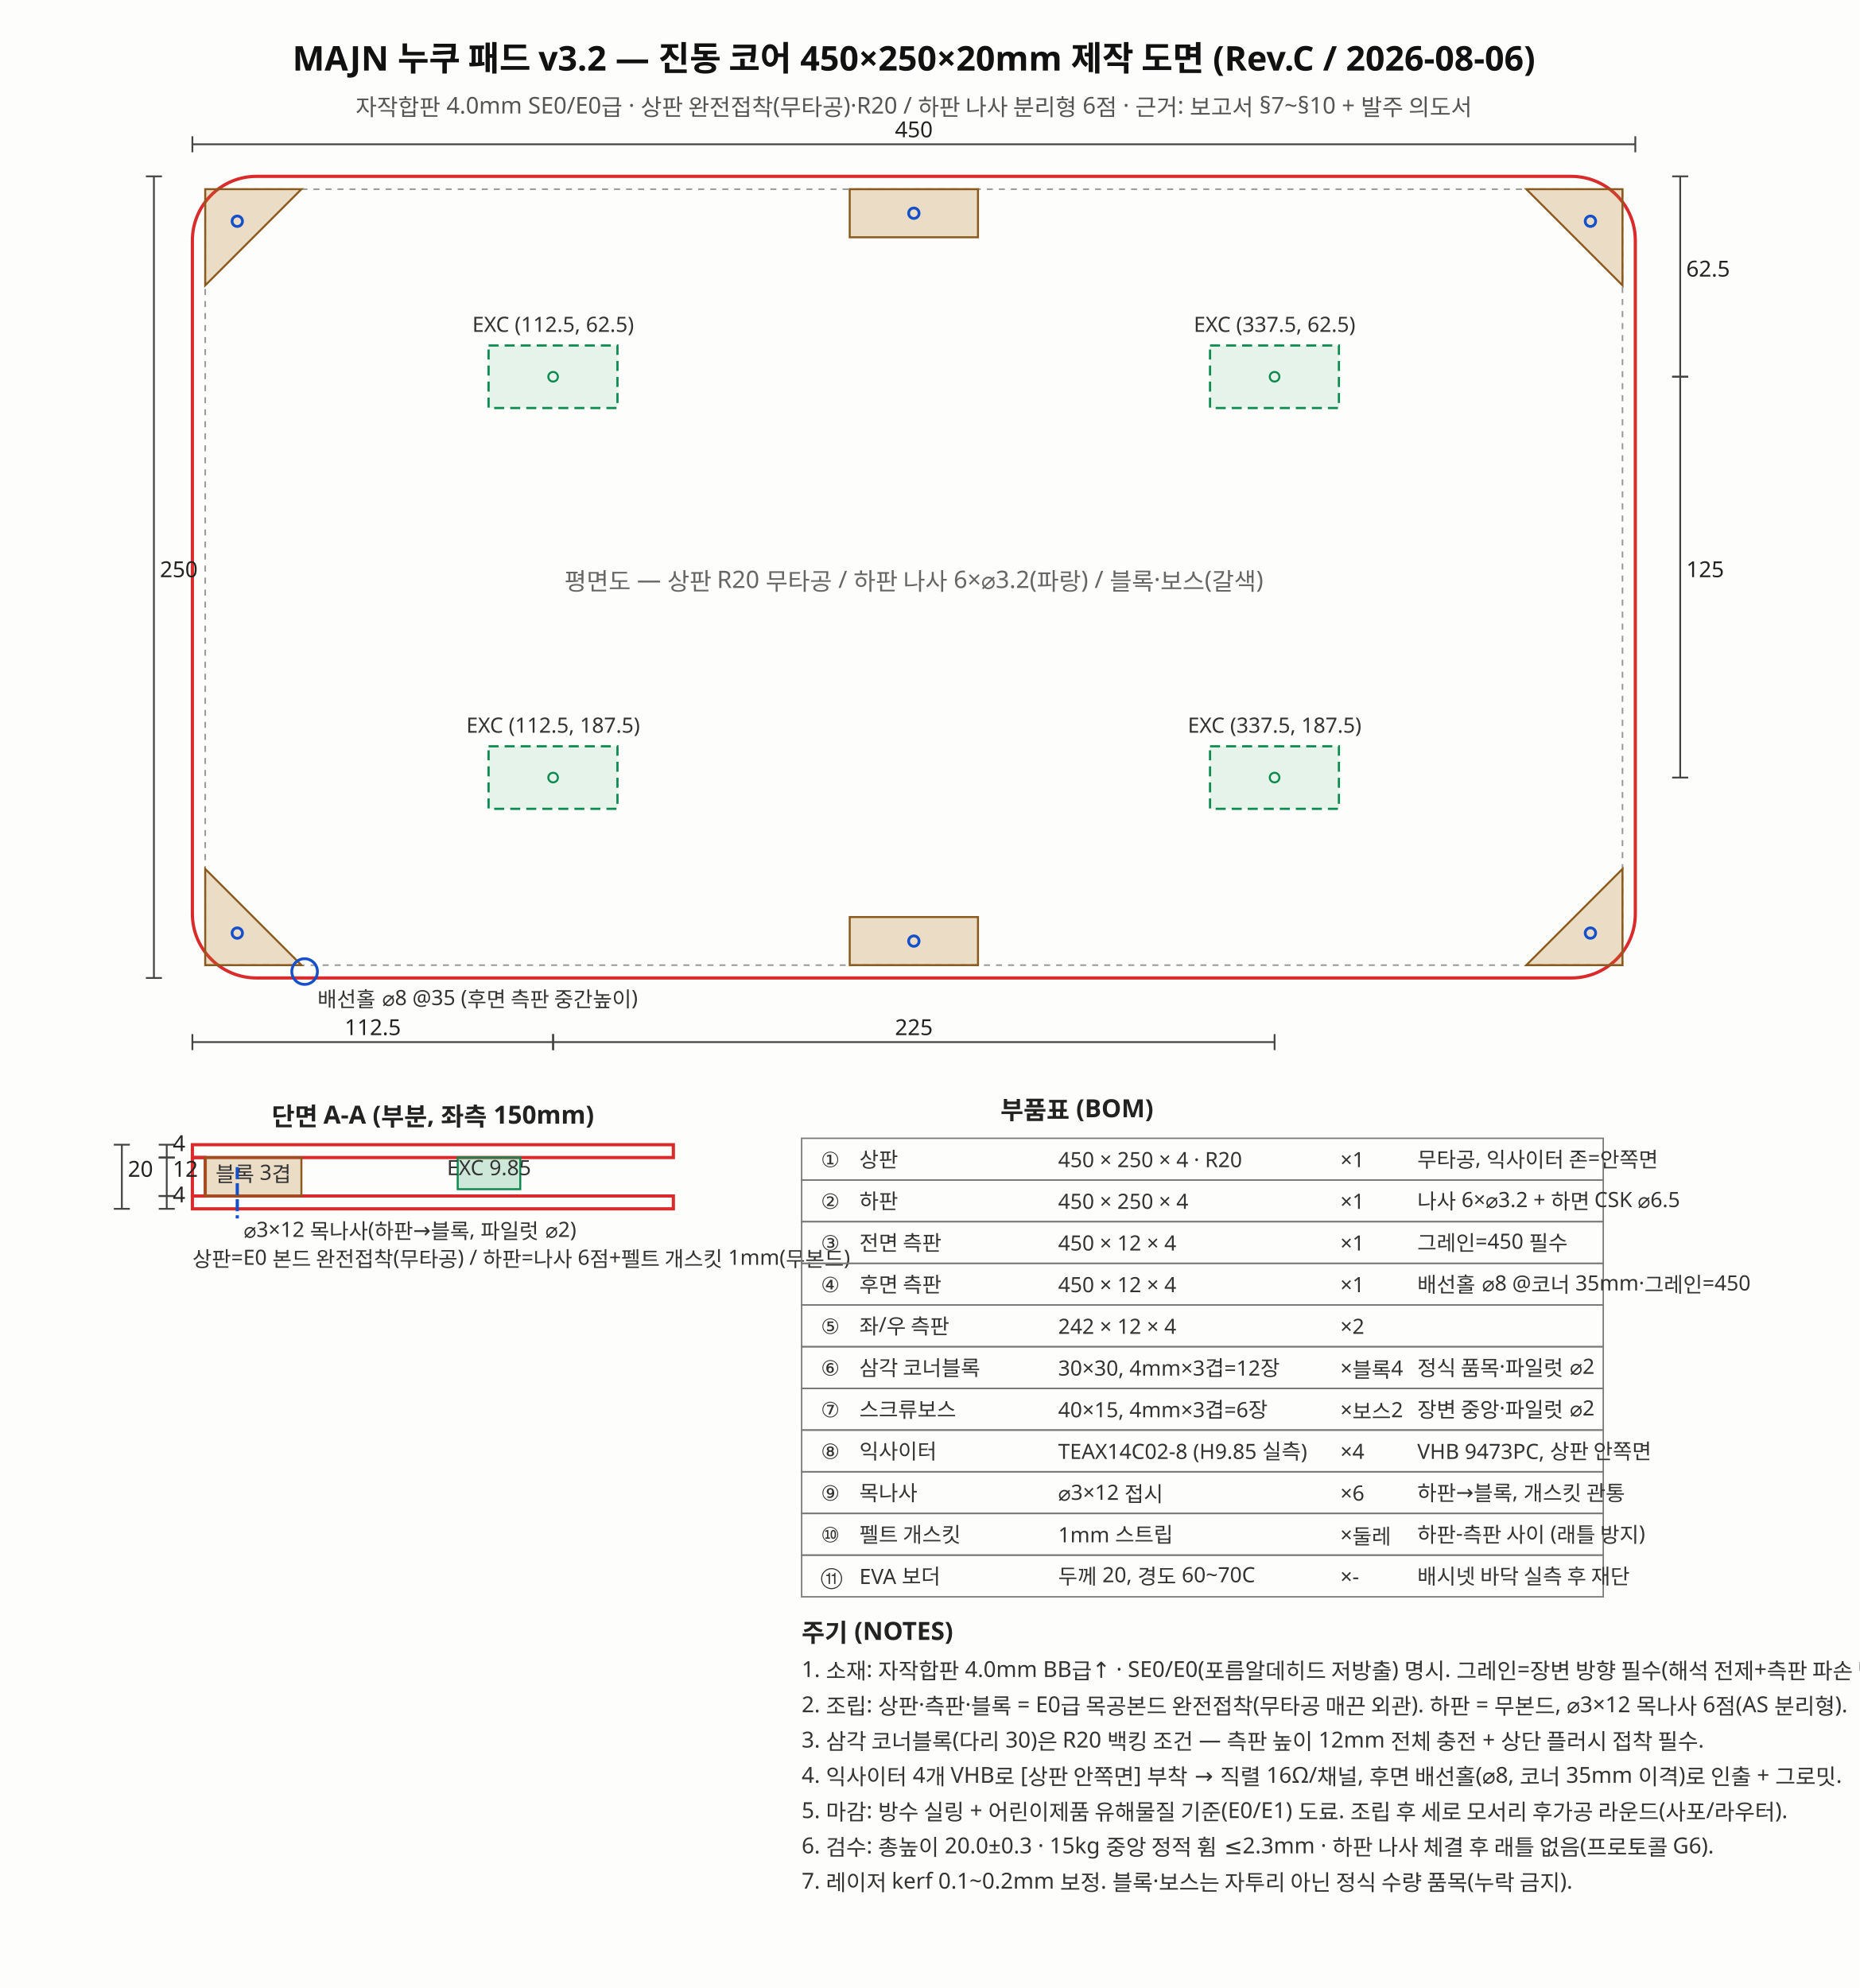
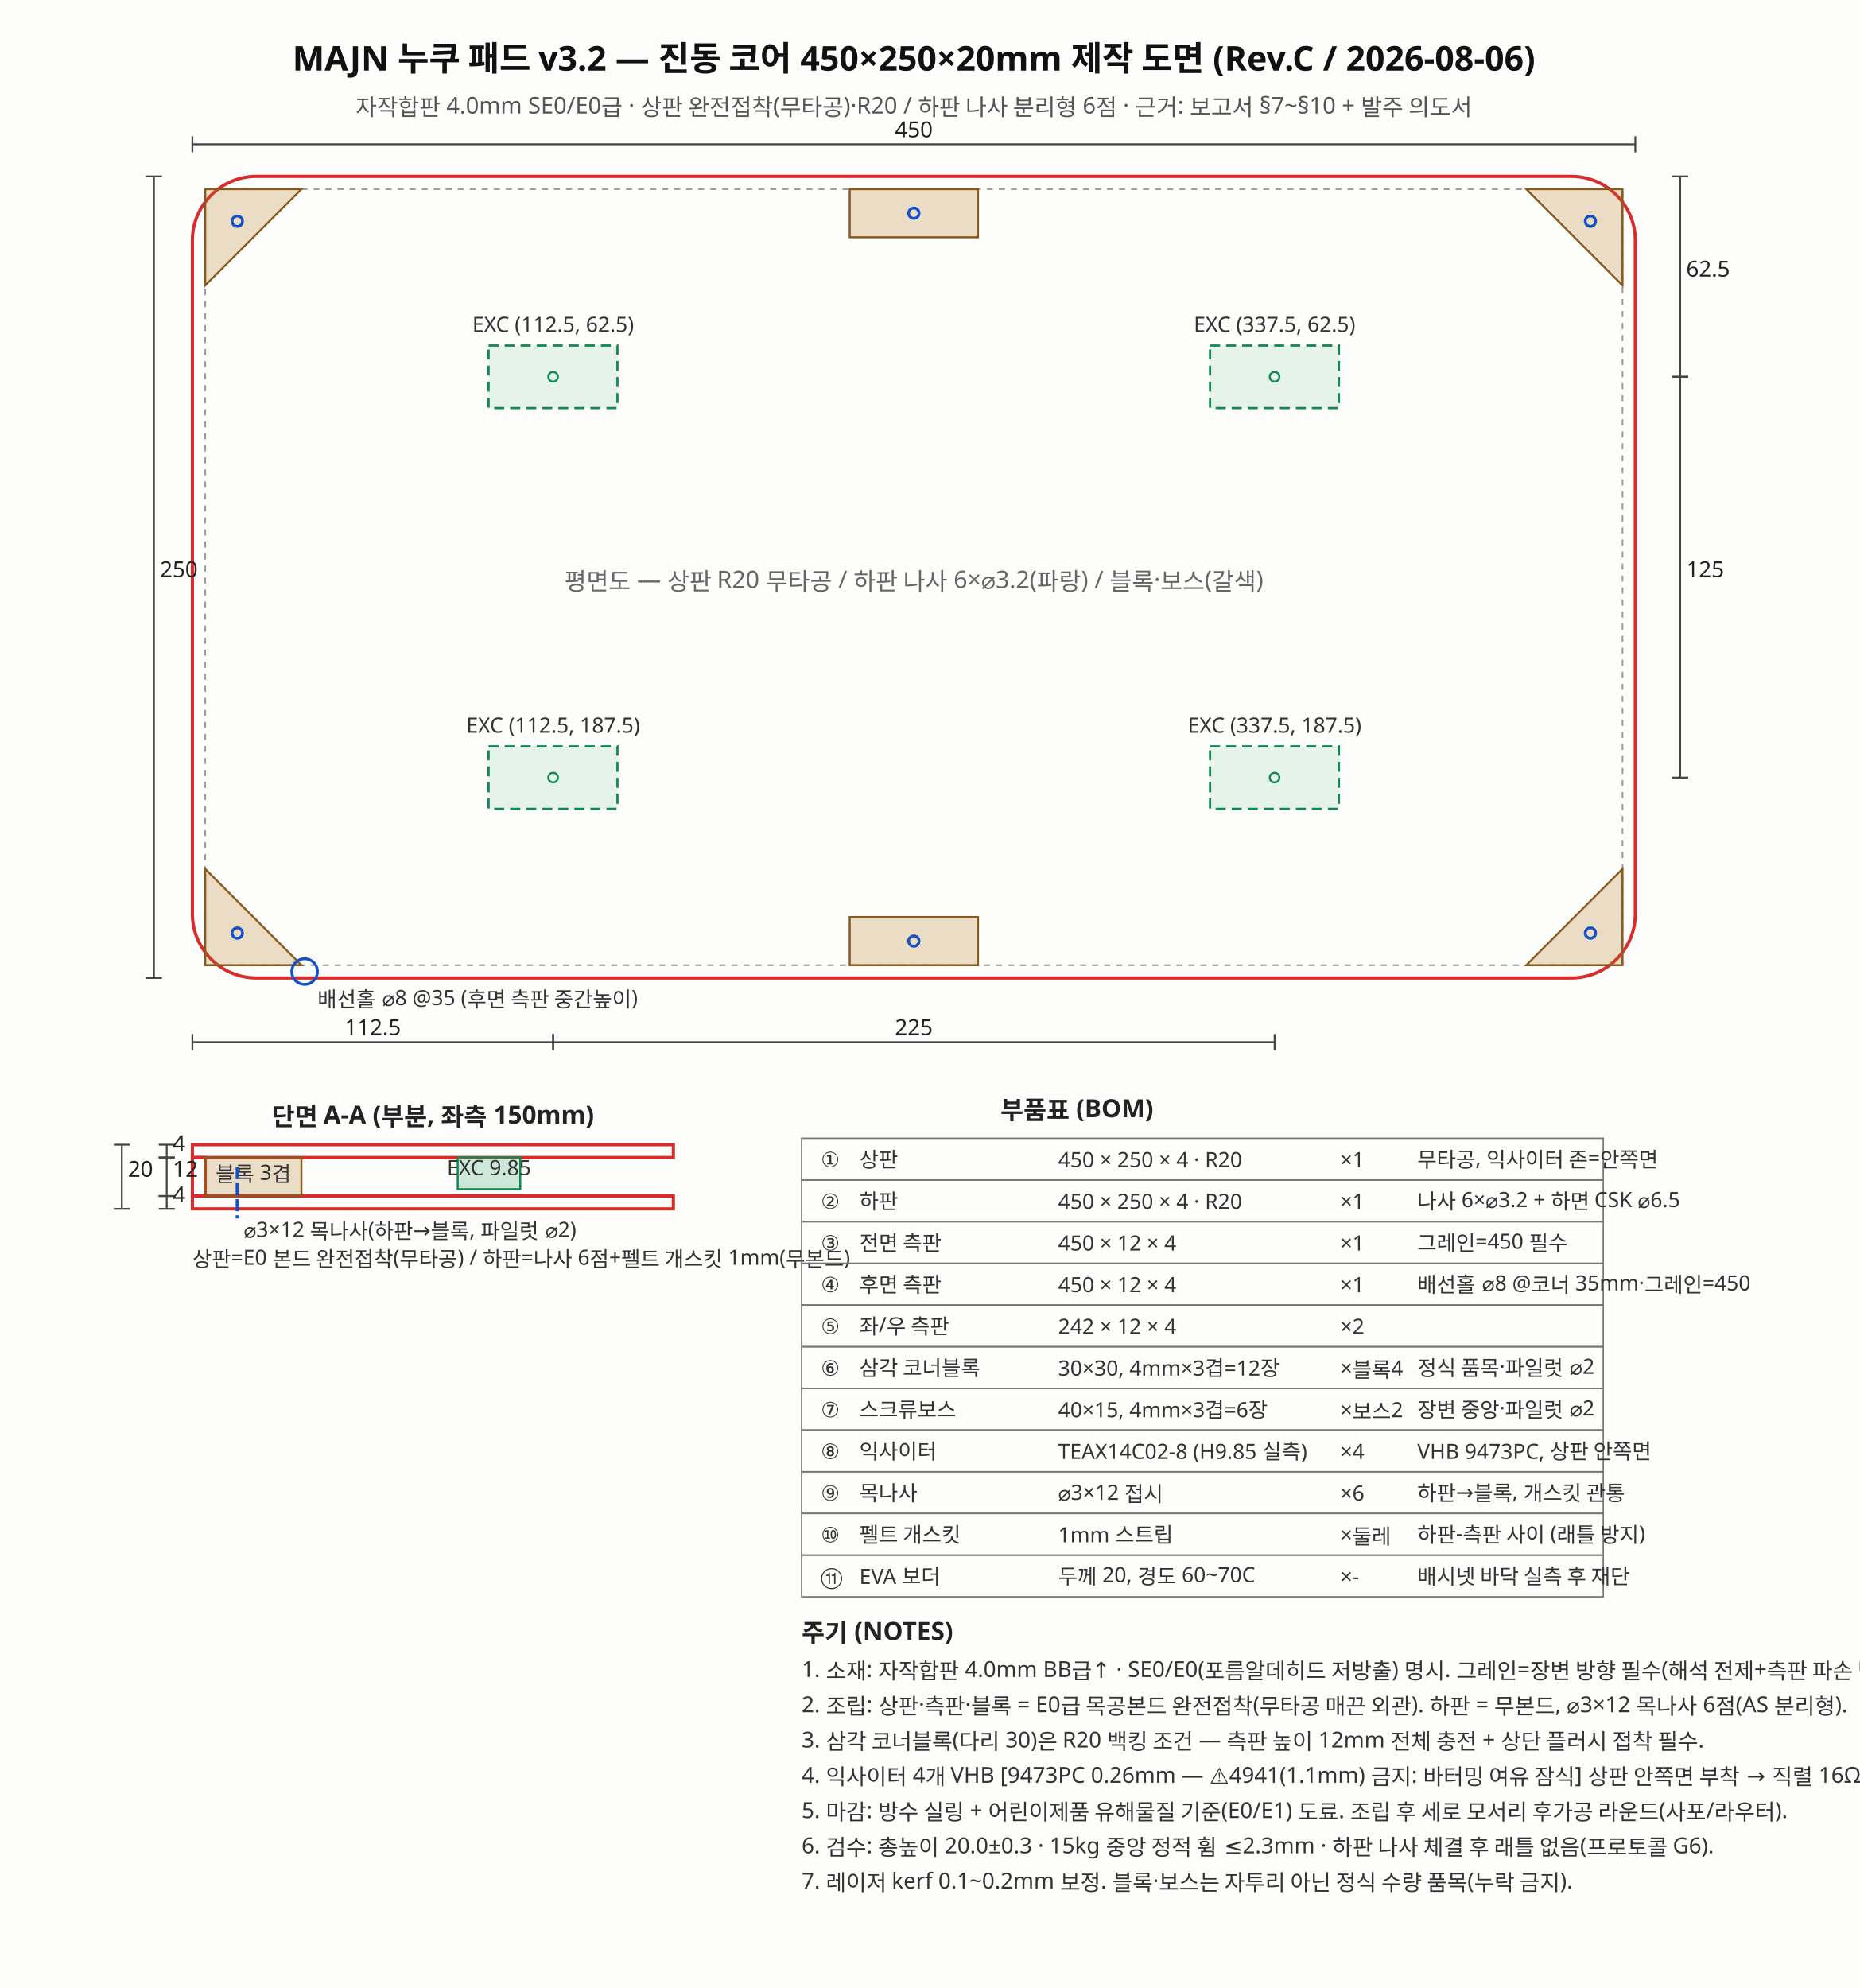
<svg xmlns="http://www.w3.org/2000/svg" viewBox="0 0 928 992" font-family="'Noto Sans KR', sans-serif">
  <style>
  .cut { fill: none; stroke: #d92b2b; stroke-width: 1.6; }
  .ref { fill: rgba(16,150,80,0.10); stroke: #0d8a4f; stroke-width: 1.1; stroke-dasharray: 5 3; }
  .refc { fill: none; stroke: #0d8a4f; stroke-width: 1; }
  .wallref { fill: none; stroke: #999; stroke-width: 0.8; stroke-dasharray: 3 3; }
  .hole { fill: none; stroke: #1550c9; stroke-width: 1.4; }
  .block { fill: rgba(180,120,40,0.25); stroke: #8a5a1d; stroke-width: 1; }
  .exc { fill: rgba(16,150,80,0.2); stroke: #0d8a4f; stroke-width: 1; }
  .bolt { stroke: #1550c9; stroke-width: 1.6; stroke-dasharray: 6 2; }
  .dim { stroke: #444; stroke-width: 0.9; }
  .tbl { fill: none; stroke: #777; stroke-width: 0.7; }
  .title { font-size: 17px; font-weight: 700; fill: #111; }
  .sub { font-size: 11.5px; fill: #555; }
  .cap { font-size: 12px; fill: #666; }
  .cap2 { font-size: 12.5px; font-weight: 700; fill: #222; }
  .dt { font-size: 11px; fill: #222; }
  .small { font-size: 10.5px; fill: #333; }
  .note { font-size: 11px; fill: #333; }
</style>
  <rect width="100%" height="100%" fill="#fdfdfb" />
  <g>
    <text x="456.0" y="35.2" class="title" text-anchor="middle">MAJN 누쿠 패드 v3.2 — 진동 코어 450×250×20mm 제작 도면 (Rev.C / 2026-08-06)</text>
    <text x="456.0" y="57.6" class="sub" text-anchor="middle">자작합판 4.0mm SE0/E0급 · 상판 완전접착(무타공)·R20 / 하판 나사 분리형 6점 · 근거: 보고서 §7~§10 + 발주 의도서</text>
    <rect x="96.0" y="88.0" width="720.0" height="400.0" rx="32.0" class="cut" />
    <rect x="243.8" y="172.4" width="64.3" height="31.2" rx="0.0" class="ref" />
    <circle cx="276.0" cy="188.0" r="2.4" class="refc" />
    <text x="276.0" y="165.6" class="small" text-anchor="middle">EXC (112.5, 62.5)</text>
    <rect x="603.8" y="172.4" width="64.3" height="31.2" rx="0.0" class="ref" />
    <circle cx="636.0" cy="188.0" r="2.4" class="refc" />
    <text x="636.0" y="165.6" class="small" text-anchor="middle">EXC (337.5, 62.5)</text>
    <rect x="243.8" y="372.4" width="64.3" height="31.2" rx="0.0" class="ref" />
    <circle cx="276.0" cy="388.0" r="2.4" class="refc" />
    <text x="276.0" y="365.6" class="small" text-anchor="middle">EXC (112.5, 187.5)</text>
    <rect x="603.8" y="372.4" width="64.3" height="31.2" rx="0.0" class="ref" />
    <circle cx="636.0" cy="388.0" r="2.4" class="refc" />
    <text x="636.0" y="365.6" class="small" text-anchor="middle">EXC (337.5, 187.5)</text>
    <rect x="102.4" y="94.4" width="707.2" height="387.2" rx="0.0" class="wallref" />
    <path d="M 102.4 94.4 L 150.4 94.4 L 102.4 142.4 Z" class="block" />
    <path d="M 809.6 94.4 L 761.6 94.4 L 809.6 142.4 Z" class="block" />
    <path d="M 102.4 481.6 L 150.4 481.6 L 102.4 433.6 Z" class="block" />
    <path d="M 809.6 481.6 L 761.6 481.6 L 809.6 433.6 Z" class="block" />
    <rect x="424.0" y="94.4" width="64.0" height="24.0" rx="0.0" class="block" />
    <rect x="424.0" y="457.6" width="64.0" height="24.0" rx="0.0" class="block" />
    <circle cx="118.4" cy="110.4" r="2.6" class="hole" />
    <circle cx="793.6" cy="110.4" r="2.6" class="hole" />
    <circle cx="118.4" cy="465.6" r="2.6" class="hole" />
    <circle cx="793.6" cy="465.6" r="2.6" class="hole" />
    <circle cx="456.0" cy="106.4" r="2.6" class="hole" />
    <circle cx="456.0" cy="469.6" r="2.6" class="hole" />
    <circle cx="152.0" cy="484.8" r="6.4" class="hole" />
    <text x="158.4" y="502.4" class="small" text-anchor="start">배선홀 ⌀8 @35 (후면 측판 중간높이)</text>
    <text x="456.0" y="294.4" class="cap" text-anchor="middle">평면도 — 상판 R20 무타공 / 하판 나사 6×⌀3.2(파랑) / 블록·보스(갈색)</text>
    <line x1="96.0" y1="72.0" x2="816.0" y2="72.0" class="dim" />
    <line x1="96.0" y1="68.0" x2="96.0" y2="76.0" class="dim" />
    <line x1="816.0" y1="68.0" x2="816.0" y2="76.0" class="dim" />
    <text x="456.0" y="68.5" class="dt" text-anchor="middle">450</text>
    <line x1="76.8" y1="88.0" x2="76.8" y2="488.0" class="dim" />
    <line x1="72.8" y1="88.0" x2="80.8" y2="88.0" class="dim" />
    <line x1="72.8" y1="488.0" x2="80.8" y2="488.0" class="dim" />
    <text x="79.8" y="288.0" class="dt" text-anchor="start">250</text>
    <line x1="96.0" y1="520.0" x2="276.0" y2="520.0" class="dim" />
    <line x1="96.0" y1="516.0" x2="96.0" y2="524.0" class="dim" />
    <line x1="276.0" y1="516.0" x2="276.0" y2="524.0" class="dim" />
    <text x="186.0" y="516.5" class="dt" text-anchor="middle">112.5</text>
    <line x1="276.0" y1="520.0" x2="636.0" y2="520.0" class="dim" />
    <line x1="276.0" y1="516.0" x2="276.0" y2="524.0" class="dim" />
    <line x1="636.0" y1="516.0" x2="636.0" y2="524.0" class="dim" />
    <text x="456.0" y="516.5" class="dt" text-anchor="middle">225</text>
    <line x1="838.4" y1="88.0" x2="838.4" y2="188.0" class="dim" />
    <line x1="834.4" y1="88.0" x2="842.4" y2="88.0" class="dim" />
    <line x1="834.4" y1="188.0" x2="842.4" y2="188.0" class="dim" />
    <text x="841.4" y="138.0" class="dt" text-anchor="start">62.5</text>
    <line x1="838.4" y1="188.0" x2="838.4" y2="388.0" class="dim" />
    <line x1="834.4" y1="188.0" x2="842.4" y2="188.0" class="dim" />
    <line x1="834.4" y1="388.0" x2="842.4" y2="388.0" class="dim" />
    <text x="841.4" y="288.0" class="dt" text-anchor="start">125</text>
    <text x="216.0" y="561.6" class="cap2" text-anchor="middle">단면 A-A (부분, 좌측 150mm)</text>
    <rect x="96.0" y="571.2" width="240.0" height="6.4" rx="0.0" class="cut" />
    <rect x="96.0" y="596.8" width="240.0" height="6.4" rx="0.0" class="cut" />
    <rect x="96.0" y="577.6" width="6.4" height="19.2" rx="0.0" class="cut" />
    <rect x="102.4" y="577.6" width="48.0" height="19.2" rx="0.0" class="block" />
    <text x="126.4" y="589.6" class="small" text-anchor="middle">블록 3겹</text>
    <rect x="228.4" y="577.6" width="31.2" height="15.8" rx="0.0" class="exc" />
    <text x="244.0" y="586.4" class="small" text-anchor="middle">EXC 9.85</text>
    <line x1="83.2" y1="571.2" x2="83.2" y2="577.6" class="dim" />
    <line x1="79.2" y1="571.2" x2="87.2" y2="571.2" class="dim" />
    <line x1="79.2" y1="577.6" x2="87.2" y2="577.6" class="dim" />
    <text x="86.2" y="574.4" class="dt" text-anchor="start">4</text>
    <line x1="83.2" y1="577.6" x2="83.2" y2="596.8" class="dim" />
    <line x1="79.2" y1="577.6" x2="87.2" y2="577.6" class="dim" />
    <line x1="79.2" y1="596.8" x2="87.2" y2="596.8" class="dim" />
    <text x="86.2" y="587.2" class="dt" text-anchor="start">12</text>
    <line x1="83.2" y1="596.8" x2="83.2" y2="603.2" class="dim" />
    <line x1="79.2" y1="596.8" x2="87.2" y2="596.8" class="dim" />
    <line x1="79.2" y1="603.2" x2="87.2" y2="603.2" class="dim" />
    <text x="86.2" y="600.0" class="dt" text-anchor="start">4</text>
    <line x1="60.8" y1="571.2" x2="60.8" y2="603.2" class="dim" />
    <line x1="56.8" y1="571.2" x2="64.8" y2="571.2" class="dim" />
    <line x1="56.8" y1="603.2" x2="64.8" y2="603.2" class="dim" />
    <text x="63.8" y="587.2" class="dt" text-anchor="start">20</text>
    <line x1="118.4" y1="582.4" x2="118.4" y2="608.0" class="bolt" />
    <text x="121.6" y="617.6" class="small" text-anchor="start">⌀3×12 목나사(하판→블록, 파일럿 ⌀2)</text>
    <text x="96.0" y="632.0" class="small" text-anchor="start">상판=E0 본드 완전접착(무타공) / 하판=나사 6점+펠트 개스킷 1mm(무본드)</text>
    <text x="499.2" y="558.4" class="cap2" text-anchor="start">부품표 (BOM)</text>
    <rect x="400.0" y="568.0" width="400.0" height="20.8" class="tbl" />
    <text x="409.6" y="582.4" class="small" text-anchor="start">①</text>
    <text x="428.8" y="582.4" class="small" text-anchor="start">상판</text>
    <text x="528.0" y="582.4" class="small" text-anchor="start">450 × 250 × 4 · R20</text>
    <text x="668.8" y="582.4" class="small" text-anchor="start">×1</text>
    <text x="707.2" y="582.4" class="small" text-anchor="start">무타공, 익사이터 존=안쪽면</text>
    <rect x="400.0" y="588.8" width="400.0" height="20.8" class="tbl" />
    <text x="409.6" y="603.2" class="small" text-anchor="start">②</text>
    <text x="428.8" y="603.2" class="small" text-anchor="start">하판</text>
-     <text x="528.0" y="603.2" class="small" text-anchor="start">450 × 250 × 4</text>
+     <text x="528.0" y="603.2" class="small" text-anchor="start">450 × 250 × 4 · R20</text>
    <text x="668.8" y="603.2" class="small" text-anchor="start">×1</text>
    <text x="707.2" y="603.2" class="small" text-anchor="start">나사 6×⌀3.2 + 하면 CSK ⌀6.5</text>
    <rect x="400.0" y="609.6" width="400.0" height="20.8" class="tbl" />
    <text x="409.6" y="624.0" class="small" text-anchor="start">③</text>
    <text x="428.8" y="624.0" class="small" text-anchor="start">전면 측판</text>
    <text x="528.0" y="624.0" class="small" text-anchor="start">450 × 12 × 4</text>
    <text x="668.8" y="624.0" class="small" text-anchor="start">×1</text>
    <text x="707.2" y="624.0" class="small" text-anchor="start">그레인=450 필수</text>
    <rect x="400.0" y="630.4" width="400.0" height="20.8" class="tbl" />
    <text x="409.6" y="644.8" class="small" text-anchor="start">④</text>
    <text x="428.8" y="644.8" class="small" text-anchor="start">후면 측판</text>
    <text x="528.0" y="644.8" class="small" text-anchor="start">450 × 12 × 4</text>
    <text x="668.8" y="644.8" class="small" text-anchor="start">×1</text>
    <text x="707.2" y="644.8" class="small" text-anchor="start">배선홀 ⌀8 @코너 35mm·그레인=450</text>
    <rect x="400.0" y="651.2" width="400.0" height="20.8" class="tbl" />
    <text x="409.6" y="665.6" class="small" text-anchor="start">⑤</text>
    <text x="428.8" y="665.6" class="small" text-anchor="start">좌/우 측판</text>
    <text x="528.0" y="665.6" class="small" text-anchor="start">242 × 12 × 4</text>
    <text x="668.8" y="665.6" class="small" text-anchor="start">×2</text>
    <text x="707.2" y="665.6" class="small" text-anchor="start" />
    <rect x="400.0" y="672.0" width="400.0" height="20.8" class="tbl" />
    <text x="409.6" y="686.4" class="small" text-anchor="start">⑥</text>
    <text x="428.8" y="686.4" class="small" text-anchor="start">삼각 코너블록</text>
    <text x="528.0" y="686.4" class="small" text-anchor="start">30×30, 4mm×3겹=12장</text>
    <text x="668.8" y="686.4" class="small" text-anchor="start">×블록4</text>
    <text x="707.2" y="686.4" class="small" text-anchor="start">정식 품목·파일럿 ⌀2</text>
    <rect x="400.0" y="692.8" width="400.0" height="20.8" class="tbl" />
    <text x="409.6" y="707.2" class="small" text-anchor="start">⑦</text>
    <text x="428.8" y="707.2" class="small" text-anchor="start">스크류보스</text>
    <text x="528.0" y="707.2" class="small" text-anchor="start">40×15, 4mm×3겹=6장</text>
    <text x="668.8" y="707.2" class="small" text-anchor="start">×보스2</text>
    <text x="707.2" y="707.2" class="small" text-anchor="start">장변 중앙·파일럿 ⌀2</text>
    <rect x="400.0" y="713.6" width="400.0" height="20.8" class="tbl" />
    <text x="409.6" y="728.0" class="small" text-anchor="start">⑧</text>
    <text x="428.8" y="728.0" class="small" text-anchor="start">익사이터</text>
    <text x="528.0" y="728.0" class="small" text-anchor="start">TEAX14C02-8 (H9.85 실측)</text>
    <text x="668.8" y="728.0" class="small" text-anchor="start">×4</text>
    <text x="707.2" y="728.0" class="small" text-anchor="start">VHB 9473PC, 상판 안쪽면</text>
    <rect x="400.0" y="734.4" width="400.0" height="20.8" class="tbl" />
    <text x="409.6" y="748.8" class="small" text-anchor="start">⑨</text>
    <text x="428.8" y="748.8" class="small" text-anchor="start">목나사</text>
    <text x="528.0" y="748.8" class="small" text-anchor="start">⌀3×12 접시</text>
    <text x="668.8" y="748.8" class="small" text-anchor="start">×6</text>
    <text x="707.2" y="748.8" class="small" text-anchor="start">하판→블록, 개스킷 관통</text>
    <rect x="400.0" y="755.2" width="400.0" height="20.8" class="tbl" />
    <text x="409.6" y="769.6" class="small" text-anchor="start">⑩</text>
    <text x="428.8" y="769.6" class="small" text-anchor="start">펠트 개스킷</text>
    <text x="528.0" y="769.6" class="small" text-anchor="start">1mm 스트립</text>
    <text x="668.8" y="769.6" class="small" text-anchor="start">×둘레</text>
    <text x="707.2" y="769.6" class="small" text-anchor="start">하판-측판 사이 (래틀 방지)</text>
    <rect x="400.0" y="776.0" width="400.0" height="20.8" class="tbl" />
    <text x="409.6" y="790.4" class="small" text-anchor="start">⑪</text>
    <text x="428.8" y="790.4" class="small" text-anchor="start">EVA 보더</text>
    <text x="528.0" y="790.4" class="small" text-anchor="start">두께 20, 경도 60~70C</text>
    <text x="668.8" y="790.4" class="small" text-anchor="start">×-</text>
    <text x="707.2" y="790.4" class="small" text-anchor="start">배시넷 바닥 실측 후 재단</text>
    <text x="400.0" y="819.2" class="cap2" text-anchor="start">주기 (NOTES)</text>
    <text x="400.0" y="836.8" class="note" text-anchor="start">1. 소재: 자작합판 4.0mm BB급↑ · SE0/E0(포름알데히드 저방출) 명시. 그레인=장변 방향 필수(해석 전제+측판 파손 방지).</text>
    <text x="400.0" y="854.4" class="note" text-anchor="start">2. 조립: 상판·측판·블록 = E0급 목공본드 완전접착(무타공 매끈 외관). 하판 = 무본드, ⌀3×12 목나사 6점(AS 분리형).</text>
    <text x="400.0" y="872.0" class="note" text-anchor="start">3. 삼각 코너블록(다리 30)은 R20 백킹 조건 — 측판 높이 12mm 전체 충전 + 상단 플러시 접착 필수.</text>
-     <text x="400.0" y="889.6" class="note" text-anchor="start">4. 익사이터 4개 VHB로 [상판 안쪽면] 부착 → 직렬 16Ω/채널, 후면 배선홀(⌀8, 코너 35mm 이격)로 인출 + 그로밋.</text>
+     <text x="400.0" y="889.6" class="note" text-anchor="start">4. 익사이터 4개 VHB [9473PC 0.26mm — ⚠4941(1.1mm) 금지: 바터밍 여유 잠식] 상판 안쪽면 부착 → 직렬 16Ω, 후면 배선홀 ⌀8 인출+그로밋.</text>
    <text x="400.0" y="907.2" class="note" text-anchor="start">5. 마감: 방수 실링 + 어린이제품 유해물질 기준(E0/E1) 도료. 조립 후 세로 모서리 후가공 라운드(사포/라우터).</text>
    <text x="400.0" y="924.8" class="note" text-anchor="start">6. 검수: 총높이 20.0±0.3 · 15kg 중앙 정적 휨 ≤2.3mm · 하판 나사 체결 후 래틀 없음(프로토콜 G6).</text>
    <text x="400.0" y="942.4" class="note" text-anchor="start">7. 레이저 kerf 0.1~0.2mm 보정. 블록·보스는 자투리 아닌 정식 수량 품목(누락 금지).</text>
  </g>
</svg>
